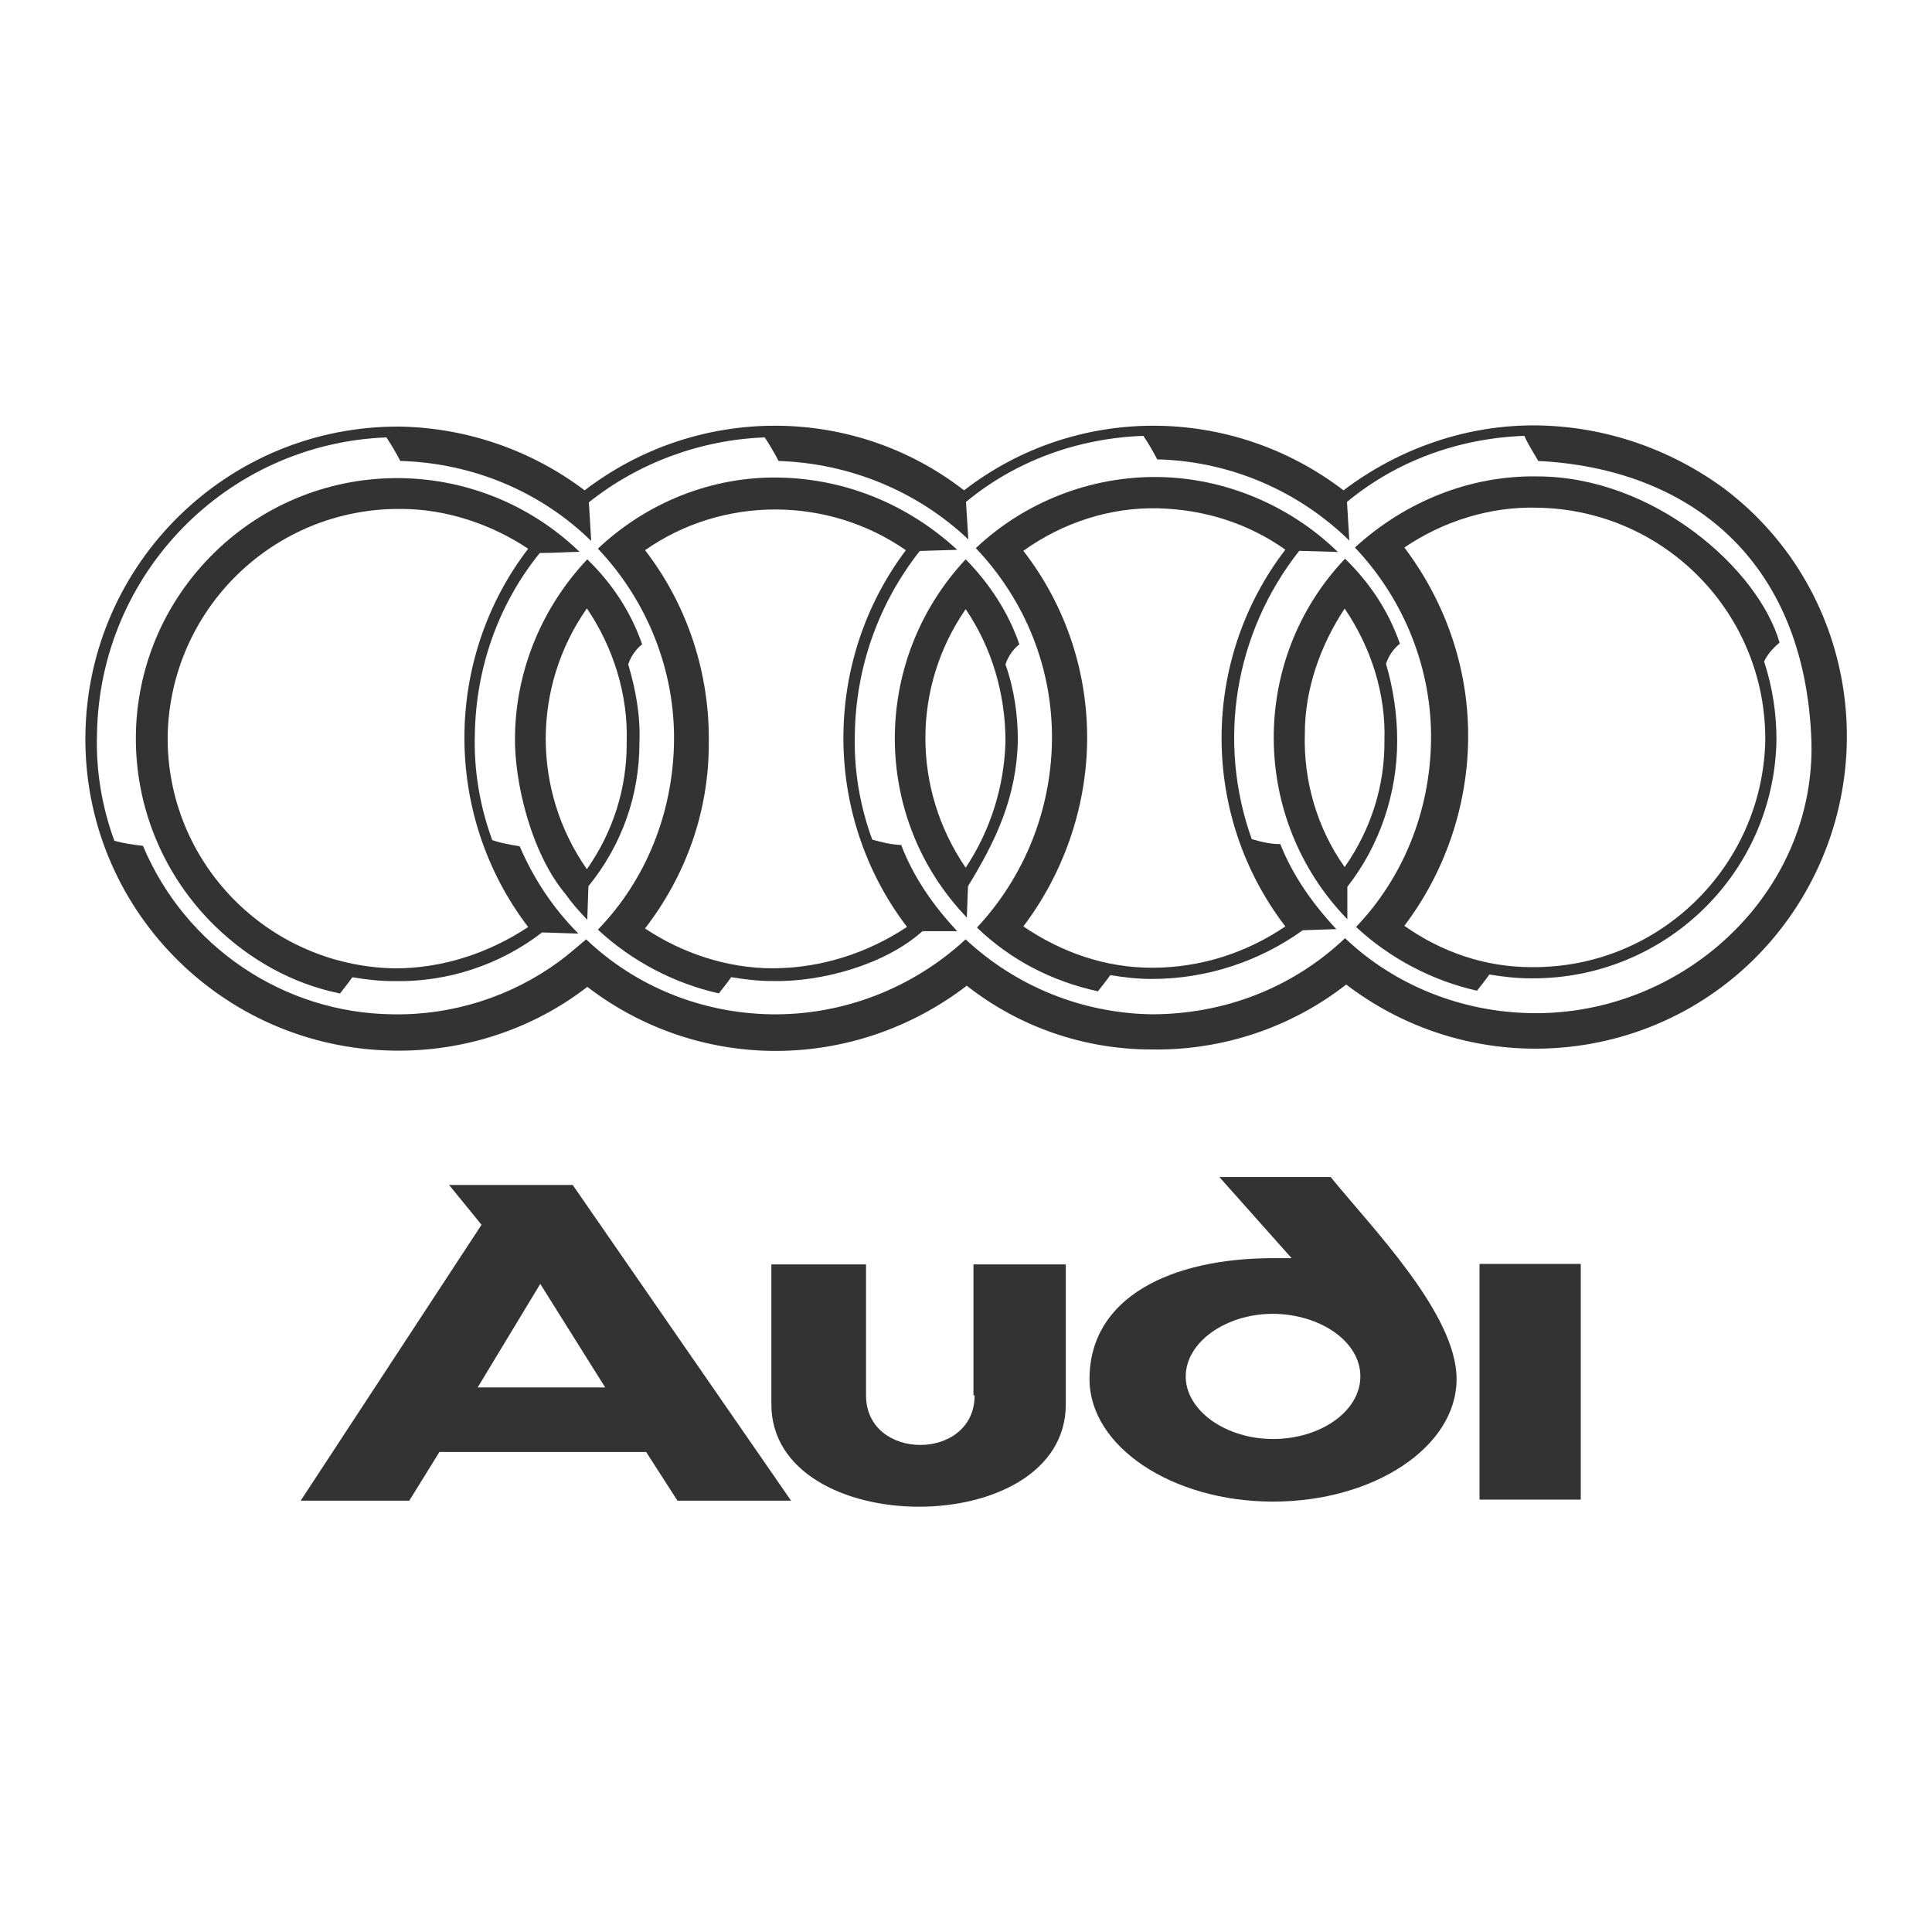
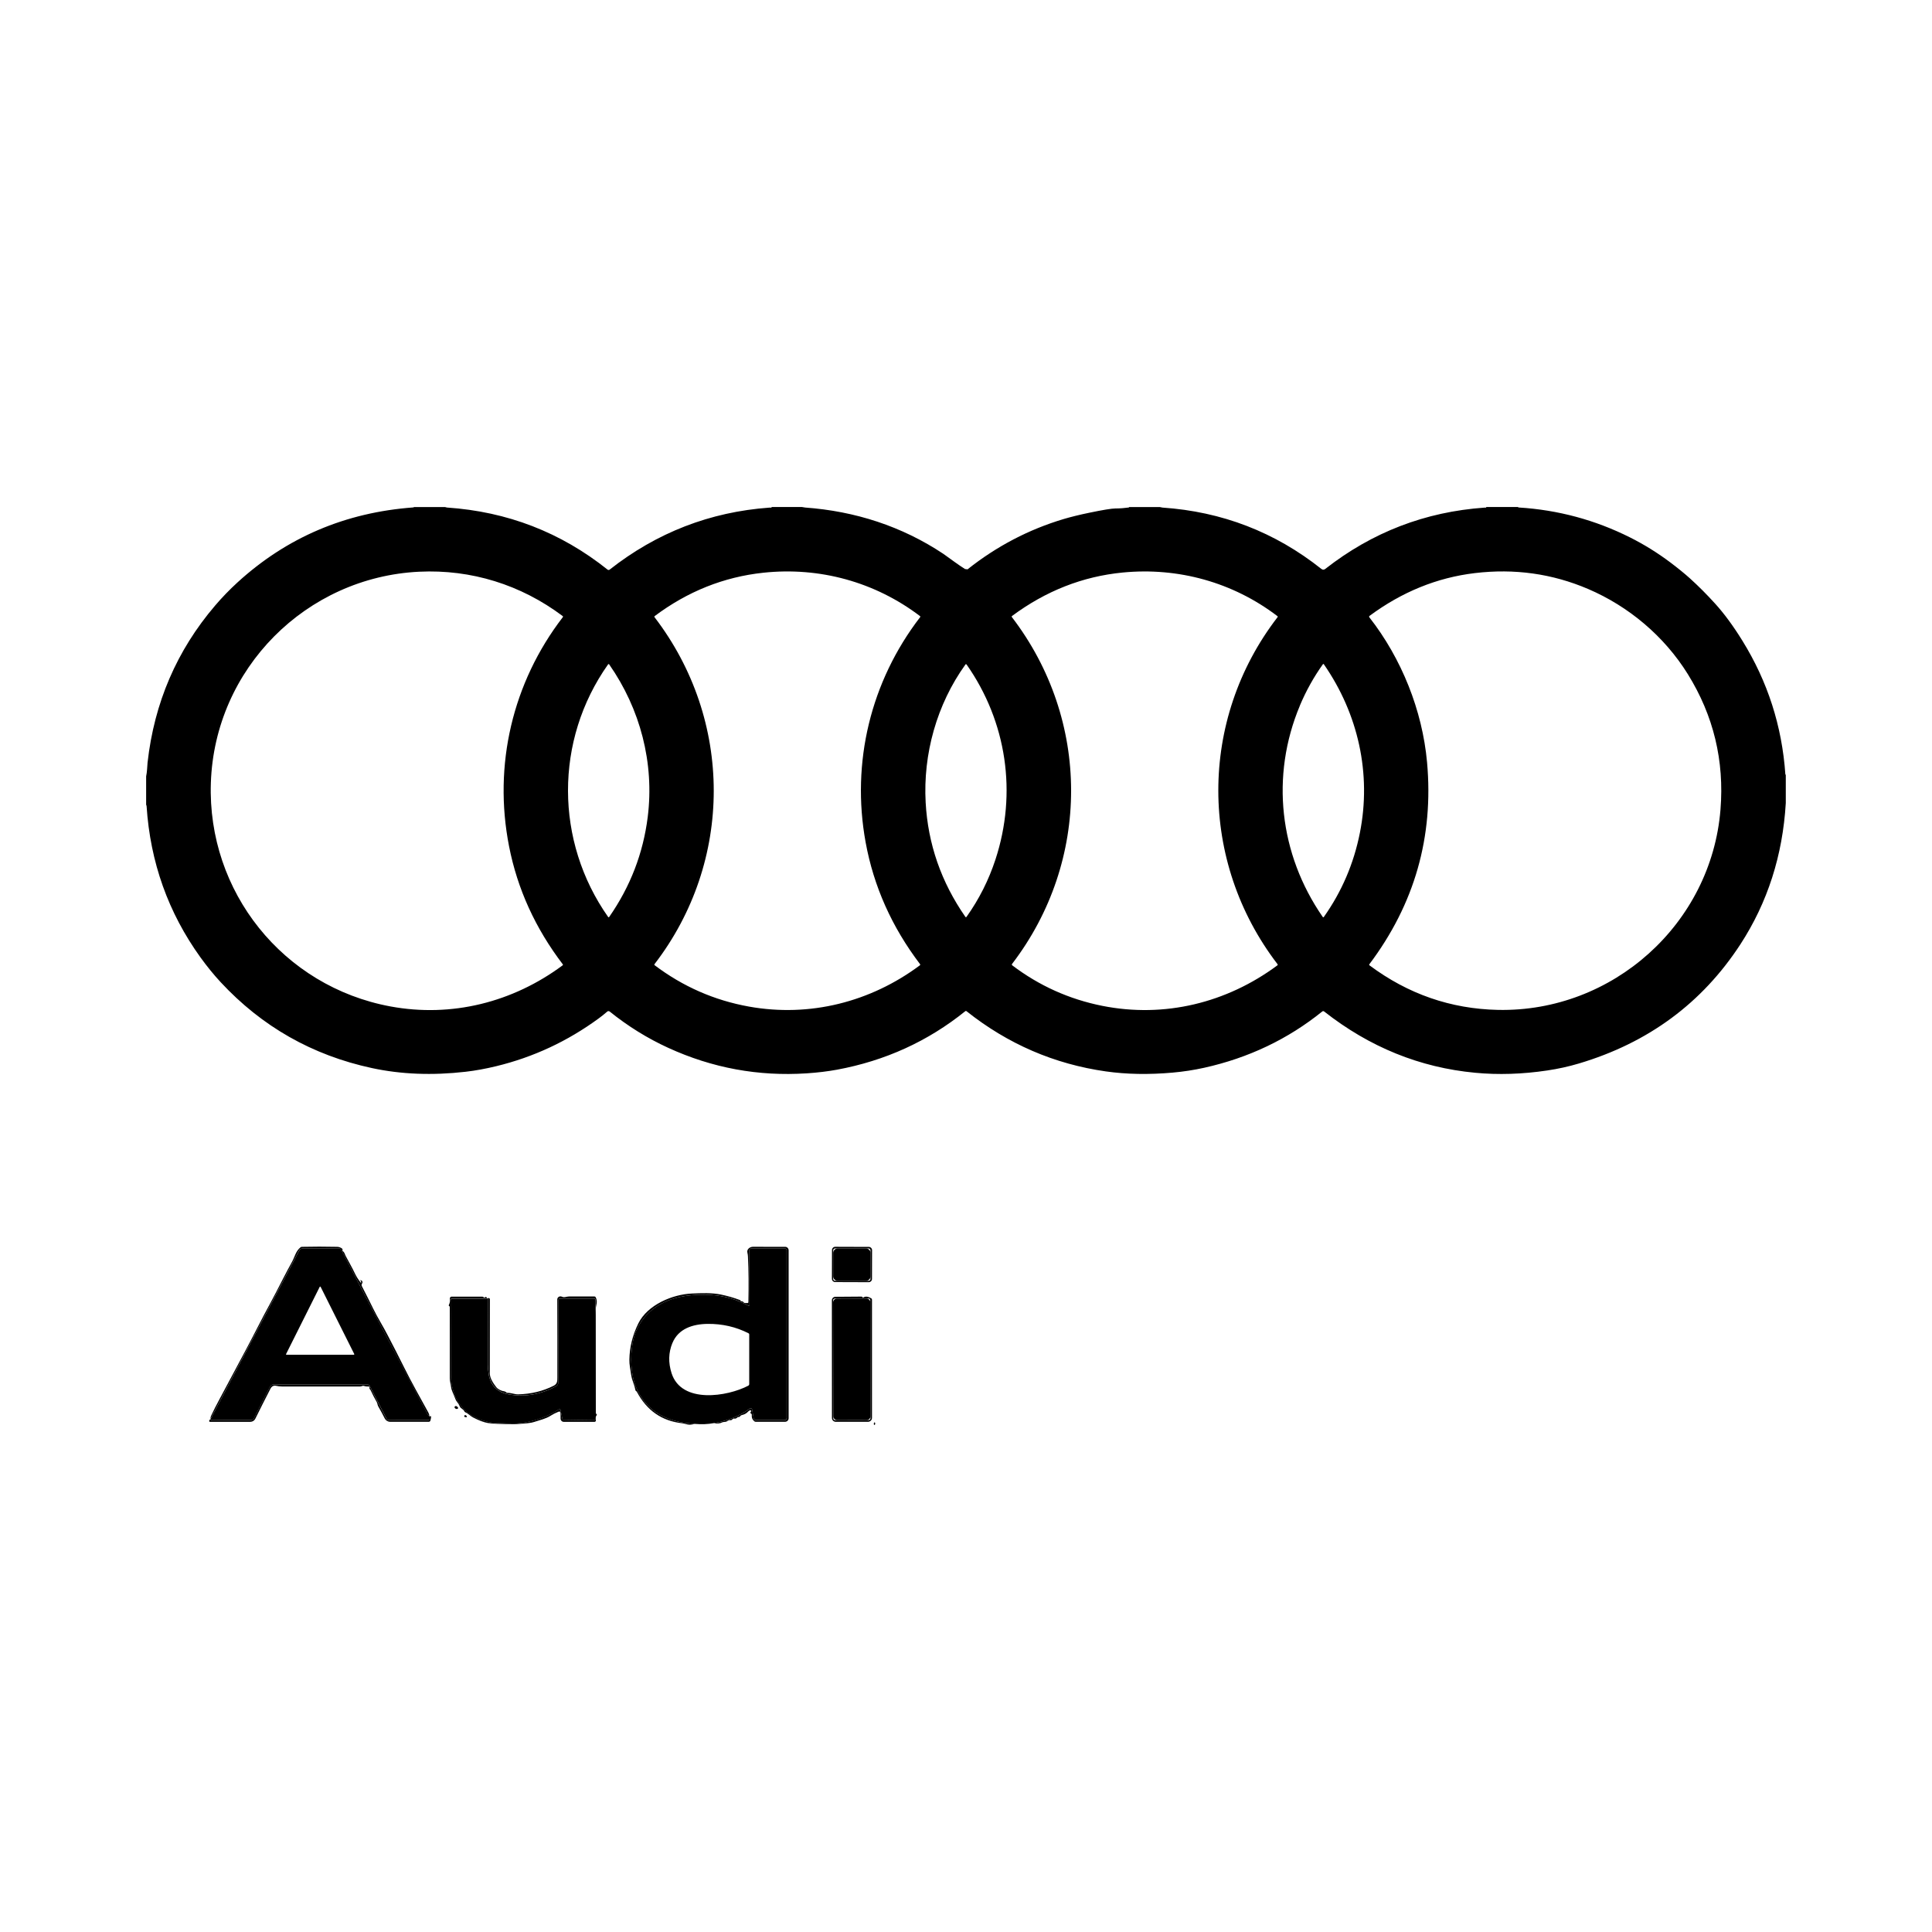
- <svg xmlns="http://www.w3.org/2000/svg" version="1.1" id="Layer_1" x="0px" y="0px" width="500px" height="500px" viewBox="0 0 500 500" style="enable-background:new 0 0 500 500;" xml:space="preserve">
-   <style type="text/css">
- 	.st0{fill:none;}
- 	.st1{opacity:0.8;}
- 	.st2{opacity:0.8;enable-background:new    ;}
- </style>
-   <rect class="st0" width="500" height="500" />
-   <g id="g32615" transform="translate(0 0)">
-     <g id="g2590" transform="translate(80.464 60.212)" class="st1">
-       <path id="path2588" d="M271.6,296c0,9-10.3,16.2-22.6,16.2c-12.3,0-22.6-7.4-22.6-16.2s10.3-16.2,22.6-16.2    C261.3,279.9,271.6,287,271.6,296 M235.1,244.4l18.7,21c-1.6,0-3.2,0-4.8,0c-26.2,0-47.5,10-47.5,31.3c0,17.4,21.3,31.7,47.5,31.7    s47.5-14.2,47.5-31.7c0-16.8-21.6-38.8-32.6-52.3H235.1z" />
-     </g>
-     <g id="g2594" transform="translate(54.928 67.225)" class="st1">
-       <path id="path2592" d="M197.3,293.9c0,17.1-28.1,17.1-28.1,0V260h-24.5v36.2c0,35.2,76.2,35.5,76.2,0V260h-23.9v33.9H197.3z" />
-     </g>
-     <path id="path2596" class="st2" d="M382.9,327.1h26.2v61h-26.2V327.1z" />
-     <g id="g2600" transform="translate(17.221 60.868)" class="st1">
-       <path id="path2598" d="M106.4,298.2l16.2-26.8l16.8,26.8H106.4z M99,245.8l8.4,10.3l-46.8,71.4h28.1l7.8-12.6H150l8.1,12.6h29.4    l-56.5-81.7H99z" />
-     </g>
-     <g id="g2604" transform="translate(0 0)" class="st1">
-       <path id="path2602" d="M396.2,262.2c-17.8-0.3-35.2-7.1-48.1-19.4c-13.6,12.9-31.3,19.7-50.1,19.7c-17.8-0.3-34.9-7.1-48.1-19.4    c-13.6,12.6-31.7,19.7-50.4,19.4c-17.8-0.3-34.9-7.1-47.8-19.4c-2.3,1.9-4.5,3.9-7.1,5.8c-12.3,9-27.5,13.9-43,13.6    C73.5,262.2,48,245.1,37,218.9c-2.6-0.3-4.8-0.6-7.4-1.3c-3.2-8.7-4.8-18.1-4.5-27.5c0.6-41.7,33.6-75.3,74.9-76.9    c1.3,1.9,2.6,4.2,3.6,6.1h0.3c18.4,0.6,35.9,7.8,49.1,20.7l-0.6-10c12.9-10.3,29.1-16.2,45.5-16.8c1.3,1.9,2.6,4.2,3.6,6.1    c18.4,0.6,35.9,7.8,49.1,20.3l-0.6-9.7c12.9-10.7,29.1-16.5,45.9-17.1c1.3,1.9,2.6,4.2,3.6,6.1h0.6c18.4,0.6,35.9,8.1,49.1,21    l-0.6-10c12.9-10.7,29.1-16.5,45.9-17.1c1,2.3,2.3,4.2,3.6,6.5c38.4,1.9,69.1,24.9,70.7,72.7C469.8,231.2,435.6,262.9,396.2,262.2     M398.1,110.1c-18.1-0.3-35.9,5.8-50.4,16.8c-29.1-22.3-69.4-22.3-98.2,0c-28.7-22.3-69.1-22.3-98.2,0    c-13.6-10.3-30.4-16.2-47.8-16.5c-44.3-0.3-80.8,35.2-81.4,79.8s35.2,81.1,79.8,81.7c18.1,0.3,35.9-5.5,50.1-16.5    c29.1,22.3,69.1,22,98.2-0.3c13.6,10.7,30.4,16.5,47.8,16.5c18.1,0.3,35.9-5.5,50.4-16.8c35.5,27.1,86.2,20.3,113.1-15.2    c26.8-35.5,20.3-86.2-15.2-113.1C432.3,116.2,415.5,110.4,398.1,110.1" />
-     </g>
-     <g id="g2608" transform="translate(4.091 4.213)" class="st1">
-       <path id="path2606" d="M98.1,246.4C65.2,245.8,39,219,39.3,186.3c0.6-32.9,27.5-59.1,60.4-58.8c11.6,0,23.3,3.9,32.9,10.3    c-22,28.7-22,69.1,0,97.9C122.3,242.5,110.4,246.4,98.1,246.4 M123.3,213.2c-3.2-8.7-4.8-18.1-4.5-27.5    c0.3-17.1,6.1-33.6,16.8-46.8c3.9,0,8.1-0.3,10.3-0.3c-26.8-25.8-69.4-25.5-95.6,1.3s-25.5,69.4,1.3,95.6c9,8.7,20,14.9,32.3,17.4    c1-1.3,2.3-2.9,3.2-4.2c3.6,0.6,7.1,1,10.7,1c13.9,0.3,27.5-4.2,38.4-12.6l9.4,0.3c-6.5-6.5-11.6-14.2-15.2-22.6    C128.1,214.4,125.9,214.1,123.3,213.2" />
-     </g>
-     <g id="g2612" transform="translate(34.384 10.75)" class="st1">
-       <path id="path2610" d="M117.5,214.2c-14.2-20.3-14.2-47.2,0-67.5c6.8,10,10.7,22.3,10.3,34.6C127.9,193.2,124.3,204.5,117.5,214.2     M128.2,161.2c0.6-1.9,1.9-3.9,3.6-5.2c-2.9-8.4-7.8-15.8-14.2-22c-11.6,12.3-18.4,28.4-18.7,45.5c-0.3,12,4.2,30.7,13.2,41.3    c1.6,2.3,3.6,4.5,5.5,6.5l0.3-8.7c8.7-10.7,13.2-23.6,13.2-37.1C131.4,174.4,130.1,167.6,128.2,161.2" />
-     </g>
-     <g id="g2616" transform="translate(64.815 10.752)" class="st1">
-       <path id="path2614" d="M185.1,213.8c-13.9-20.3-13.9-46.8,0-66.9c6.8,10,10.3,22,10.3,34.2C195.1,192.8,191.5,204.2,185.1,213.8     M195.4,161.2c0.6-1.9,1.9-3.9,3.6-5.2c-2.9-8.4-7.8-15.8-13.9-22c-24.5,26.2-24.5,66.9,0.3,92.7l0.3-8.1    c7.1-11.6,12.6-22.9,12.9-37.8C198.6,174.4,197.7,167.7,195.4,161.2" />
-     </g>
-     <g id="g2620" transform="translate(71.342 4.153)" class="st1">
-       <path id="path2618" d="M226.8,246.3c-12,0-23.3-3.9-33.3-10.7c10.3-13.6,16.2-30.4,16.5-47.5c0.3-18.1-5.5-35.5-16.5-49.7    c10.3-7.4,22.6-11.3,34.9-11c12,0.3,23.3,3.9,32.9,10.7c-22,28.7-22,68.8,0,97.5C251.3,242.4,239.4,246.3,226.8,246.3 M252.6,213    c-9-25.2-4.5-53.3,12.3-74.6l10,0.3c-12.3-12-29.1-19.1-46.2-19.4c-17.8-0.3-34.9,6.5-47.5,18.4c12.9,13.6,20,31.3,19.7,50.1    c-0.3,17.8-7.1,34.9-19.4,48.1c8.7,8.4,19.4,13.9,31.3,16.5c1-1.3,2.3-2.9,3.2-4.2c3.6,0.6,7.1,1,10.7,1    c14.2,0,27.8-4.5,39.1-12.6l8.7-0.3c-6.1-6.5-11.3-13.9-14.5-22C257.4,214.3,254.9,213.7,252.6,213" />
-     </g>
-     <g id="g2624" transform="translate(101.749 4.096)" class="st1">
-       <path id="path2622" d="M294.6,246.2c-12,0-23.3-3.9-32.9-10.7c10.3-13.6,16.2-30.4,16.5-47.8c0.3-18.1-5.5-35.5-16.5-50.1    c10-6.8,22.3-10.7,34.6-10.3c32.9,0.6,59.1,27.5,58.8,60.4C354.3,220.3,327.5,246.5,294.6,246.2 M358.8,162.2    c-5.5-19.1-32.6-43-62.7-43c-17.4-0.3-34.2,6.5-47.2,18.4c12.9,13.6,20,31.7,19.7,50.1c-0.3,18.1-7.1,35.2-19.4,48.1    c8.7,8.1,19.7,13.9,31.3,16.5c1-1.3,2.3-2.9,3.2-4.2c3.6,0.6,7.1,1,10.7,1c34.6,0.3,63-27.1,63.6-61.7c0-6.8-1-13.6-3.2-20.3    C355.6,165.4,356.9,163.8,358.8,162.2" />
-     </g>
-     <g id="g2628" transform="translate(95.193 10.696)" class="st1">
-       <path id="path2626" d="M252.8,213.7c-7.1-10-10.7-22.3-10.3-34.6c0-11.3,3.9-22.6,10.3-32.3c6.8,10,10.7,22,10.3,34.2    C263.2,192.7,259.6,204,252.8,213.7 M263.5,161.1c0.6-1.9,1.9-3.9,3.6-5.2c-2.9-8.4-7.8-15.8-14.2-22    c-24.9,26.2-24.5,67.5,0.6,93.3v-8.4c8.4-10.7,12.9-24.2,12.9-37.8C266.4,174.3,265.4,167.5,263.5,161.1" />
-     </g>
-     <g id="g2632" transform="translate(41.034 4.19)" class="st1">
-       <path id="path2630" d="M158.8,246.4c-11.6,0-23.3-3.9-32.9-10.3c10.7-13.9,16.5-30.4,16.5-47.8c0.3-18.1-5.5-35.9-16.5-50.1    c20.3-14.2,47.5-13.9,67.5,0c-21.6,28.7-21.6,68.8,0.3,97.5C183.4,242.5,171.4,246.4,158.8,246.4 M184.7,213.1    c-3.2-8.7-4.8-18.1-4.5-27.5c0.3-17.1,6.1-33.6,16.8-47.2l9.7-0.3c-12.6-11.6-28.7-18.4-46.2-18.7c-17.4-0.3-34.2,6.5-46.8,18.4    c12.9,13.6,20,31.7,19.7,50.1c-0.3,18.1-7.1,35.5-19.7,48.5c8.7,8.1,19.7,13.9,31.3,16.5c1-1.3,2.3-2.9,3.2-4.2    c3.6,0.6,7.1,1,10.7,1c12.6,0.3,29.1-4.2,38.8-12.9h9c-6.1-6.5-11.3-13.9-14.5-22.3C189.5,214.4,186.9,213.7,184.7,213.1" />
-     </g>
-   </g>
+ <svg xmlns="http://www.w3.org/2000/svg" id="Layer_1" data-name="Layer 1" width="500" height="500" viewBox="0 0 500 500">
+   <rect width="500" height="500" fill="none" />
+   <path id="svg_26" data-name="svg 26" d="M107.14,131.23h8.05l.49.12c15.61,1.06,29.46,6.41,41.56,16.07.16.12.38.13.53,0,12.18-9.58,25.97-14.93,41.36-16.05.1,0,.21,0,.31.01.17.02.26-.03.27-.17h7.81l.84.14c12.9.93,25.06,4.84,35.83,12.02.33.22,1.26.89,2.8,2.02.92.67,1.87,1.31,2.85,1.94-.06-.08.06-.08.37-.01.08.05.16.05.22,0,7.53-5.97,15.82-10.3,24.86-13,1.86-.55,4.08-1.1,6.65-1.63,3.5-.73,5.74-1.09,6.72-1.1,1.17,0,2.33-.09,3.49-.25.02-.04.03-.08.05-.12h7.94l.69.14c15.42,1.05,29.13,6.34,41.13,15.87.34.27.69.27,1.03,0,12.13-9.5,25.87-14.78,41.22-15.86.08,0,.16,0,.23.01.13.02.2-.04.21-.17h8.15s.09.08.27.13c10.14.63,19.73,3.21,28.77,7.74,3.61,1.81,7.07,3.95,10.38,6.43,1.99,1.5,3.71,2.89,5.14,4.18,2.21,2,4.4,4.19,6.56,6.58,2.31,2.55,4.65,5.73,7,9.53,6.56,10.59,10.27,22.13,11.13,34.61l.11.13v7.28c-.8,13.58-4.72,25.76-11.74,36.56-9.91,15.21-23.84,25.5-41.8,30.85-2.65.79-5.38,1.39-8.2,1.81-6.44.96-12.66,1.16-18.65.59-14.33-1.35-27.35-6.64-39.08-15.86-.15-.12-.35-.12-.49,0-8.88,7.16-19.07,12.02-30.57,14.57-2.62.58-5.33,1-8.13,1.25-6.19.55-11.95.45-17.3-.31-13.36-1.9-25.38-7.09-36.06-15.58-.1-.08-.23-.08-.33,0-9.66,7.79-20.73,12.83-33.22,15.14-2.35.43-4.96.75-7.83.94-12.49.82-24.43-1.38-35.82-6.6-5.4-2.47-10.45-5.61-15.16-9.4-.18-.14-.44-.14-.62.01-.73.64-1.47,1.23-2.21,1.77-8.08,5.92-16.93,10.05-26.57,12.38-2.72.66-5.35,1.14-7.88,1.43-8.62.99-16.69.67-24.23-.95-15.44-3.32-28.49-10.74-39.17-22.24-1.79-1.93-3.53-4.07-5.22-6.41-8.34-11.58-12.99-24.62-13.94-39.11-.02-.19-.07-.32-.12-.39v-7.35c.12-.58.2-1.18.24-1.78.07-1.09.11-1.68.13-1.79,1.73-15.47,7.56-29.02,17.49-40.64,1.8-2.11,3.73-4.1,5.77-5.97,12.74-11.65,27.92-18.12,45.52-19.42.03,0,.06-.01.09-.03.02-.02.05-.04.07-.06h0ZM145.6,159.42c-10.77-8.08-23.64-12.11-37.12-11.46-29.24,1.41-52.92,25.07-53.91,54.65-.94,28.16,18.69,52.7,46.46,57.85,15.85,2.94,31.69-1.06,44.59-10.64.08-.05.09-.16.04-.24,0,0,0,0,0,0-7.12-9.34-11.76-19.53-13.92-30.58-4.11-20.98.88-42.33,13.91-59.27.09-.12.07-.22-.04-.31h0ZM238.09,159.44c-11.65-8.84-25.98-12.77-40.54-11.22-10.22,1.09-19.6,4.84-28.13,11.23-.08.06-.1.18-.04.26,0,0,0,0,0,0,20.43,26.64,20.47,63.21,0,89.82-.07.1-.06.18.03.26,7.32,5.53,15.46,9.1,24.41,10.71,15.75,2.83,31.48-1.17,44.22-10.66.13-.1.15-.21.05-.34-7.3-9.62-11.99-20.13-14.07-31.53-3.77-20.63,1.3-41.61,14.11-58.25.07-.09.05-.22-.03-.29,0,0,0,0,0,0h0ZM330.55,159.42c-11.48-8.73-25.63-12.65-40.01-11.25-10.35,1.01-19.89,4.76-28.63,11.25-.09.07-.11.19-.04.28,20.39,26.61,20.48,63.07.05,89.77-.09.11-.06.27.05.36,6.97,5.28,14.73,8.77,23.29,10.48,16.09,3.2,32.18-.74,45.3-10.46.13-.1.15-.21.05-.34-20.35-26.54-20.48-63.18,0-89.76.1-.12.08-.24-.05-.33h0ZM387.67,261.36c29.69.62,55.21-22.24,57.59-51.85,1.02-12.64-1.8-24.32-8.45-35.04-6.09-9.81-15.29-17.54-25.8-22.04-9.29-3.97-19.07-5.34-29.35-4.11-9.76,1.17-18.83,4.86-27.2,11.05-.16.12-.18.26-.05.42,8.31,10.62,13.7,24.07,14.91,37.49,1.74,19.29-3.23,36.7-14.92,52.25-.09.12-.08.22.04.31,9.96,7.43,21.04,11.26,33.23,11.52h0ZM157.35,171.97c-13.87,19.62-13.74,45.77.02,65.32.1.14.2.14.3,0,5.46-7.85,8.78-16.46,9.96-25.85,1.75-14-1.94-27.98-9.95-39.46-.11-.16-.22-.16-.33,0ZM249.85,171.98c-7.45,10.36-10.98,23.22-10.29,35.71.59,10.71,4.01,20.57,10.26,29.57.11.16.22.16.33,0,3.24-4.55,5.73-9.5,7.48-14.84,5.63-17.17,2.92-35.62-7.48-50.45-.06-.08-.18-.11-.26-.05-.02.01-.03.03-.04.04h0ZM336.42,182.59c-7.65,18.22-5.34,38.47,5.89,54.7.1.15.21.15.31,0,4.63-6.54,7.73-13.78,9.31-21.72,3.06-15.34-.44-30.85-9.3-43.63-.1-.14-.19-.14-.29,0-2.36,3.31-4.33,6.86-5.93,10.65h0Z" />
+   <path id="svg_40" data-name="svg 40" d="M111.14,366.54c-.2-.11-.38-.31-.53-.59-7.52-14.15-14.96-28.32-22.32-42.51-.12-.23-.35-.37-.61-.37l-9.28.02c-.46,0-.8.2-1.01.61l-22.91,43.53c-.02-.27.02-.53.13-.78.59-1.27,1.33-2.73,2.22-4.38,2.26-4.21,4.5-8.4,6.71-12.57,1.19-2.24,2.28-4.34,3.28-6.3,1.02-1.99,2.04-3.93,3.07-5.81,1.07-1.96,2.11-4.03,3.2-6.15.83-1.62,1.65-3.16,2.47-4.65.74-1.33.97-2.8,2.22-3.79.09-.07.2-.11.32-.12,2.97-.07,6.02-.07,9.16,0,.45.01.86.15,1.23.42.1.07.15.16.16.28,0,.06,0,.12-.02.18-.03.1.01.21.1.26.43.24.49.76.71,1.18.8,1.54,1.7,3.05,2.44,4.63.34.73.82,1.48,1.43,2.26.12.15.17.13.17-.06,0-.15-.07-.27-.17-.38-.13-.13-.11-.17.07-.13.19.05.32.15.39.32.07.16.05.35-.05.49-.17.24-.19.49-.06.75.98,1.89,1.96,3.83,2.94,5.83.58,1.17,1.21,2.34,1.88,3.49.66,1.13,1.29,2.28,1.9,3.45,1.4,2.67,2.79,5.4,4.18,8.19,1.01,2.02,2.03,3.98,3.08,5.88,1.06,1.94,2.13,3.89,3.22,5.85.16.28.25.6.28.96h0Z" />
+   <path id="svg_41" data-name="svg 41" d="M184.75,368.3c3.58-.58,6.71-1.85,9.38-3.81.14-.1.34-.07.44.07.03.04.05.08.06.13l.45,2.46c.04.23.25.4.49.4h7.49c.29,0,.52-.24.52-.54h0v-43.47c0-.25-.19-.45-.44-.46,0,0,0,0,0,0h-8.67c-.32,0-.57.26-.57.57h0l.08,14.06c0,.12-.09.21-.21.21-.03,0-.07,0-.1-.02-2.98-1.61-6.14-2.53-9.48-2.76-3.38-.24-6.5.02-9.35.79-5.79,1.55-10.12,5.82-11.13,11.76-.62,3.59-.47,7.97.9,11.3,2,4.86,5.78,7.87,11.33,9.02,1.03.21,2.31.38,3.84.49-.41.14-.82.21-1.24.21-.34,0-.68-.05-1.04-.16-.32-.1-.66-.17-1.02-.22-5.22-.6-9.11-3.31-11.67-8.15-.03-.06-.08-.1-.14-.13-.12-.06-.2-.15-.22-.28-.14-.7-.34-1.39-.6-2.07-.25-.63-.42-1.28-.52-1.94-.1-.66-.2-1.31-.3-1.95-.11-.65-.16-1.3-.15-1.93.05-3.2.82-6.32,2.31-9.36,2.38-4.85,8.84-7.54,13.88-7.76,2.46-.1,5.13-.23,7.56.28,1.67.35,3.27.81,4.82,1.39.07.03.13.08.17.15.03.05.07.09.12.13.06.04.13.07.2.07.21,0,.37.08.49.25.08.11.2.17.33.18l.65.02c.18,0,.27-.08.27-.25.09-4.23.06-8.16-.11-11.79-.02-.35-.06-.69-.14-.99-.23-.88.62-1.53,1.43-1.53,2.74-.01,5.52,0,8.35.01.49,0,.89.41.89.91v43.44c0,.51-.41.93-.93.93h-7.59c-.14,0-.27-.05-.37-.14-.5-.41-.71-.95-.65-1.62.02-.18-.05-.31-.2-.38-.16-.07-.2-.19-.11-.34l.11-.18c.09-.16.05-.26-.12-.3-.07-.02-.16,0-.24.03-.13.06-.25.14-.35.25-.44.49-.99.8-1.64.93-.2.04-.35.14-.46.31-.09.13-.21.2-.37.19-.17,0-.31.05-.42.17-.19.21-.44.3-.73.25-.19-.03-.34.02-.46.17-.18.21-.4.29-.67.24-.19-.03-.37.02-.52.14-.28.22-.62.33-1.03.33-.16,0-.31.04-.46.11-.6.3-1.3.36-2.11.18h0Z" />
+   <path id="svg_42" data-name="svg 42" d="M225.67,330.99c0,.46-.38.84-.84.84,0,0,0,0,0,0l-8.69-.03c-.46,0-.84-.38-.84-.84l.02-7.45c0-.46.38-.84.84-.84,0,0,0,0,0,0l8.69.03c.46,0,.84.38.84.84l-.02,7.45ZM225.28,323.58c0-.27-.22-.49-.49-.49h-8.67c-.27,0-.49.22-.49.49h0v7.41c0,.27.22.49.49.49h8.67c.27,0,.49-.22.49-.49h0v-7.41h0Z" />
+   <path id="svg_43" data-name="svg 43" d="M111.14,366.54s.05.03.08.04c.08.62-.03.93-.33.93-3.39,0-6.79,0-10.19.02-.29,0-.56-.16-.69-.42l-4.34-8.45c-.11-.21-.33-.35-.57-.35h-24.31c-.38,0-.73.21-.9.55l-4.16,8.2c-.14.28-.43.46-.75.45-3.36-.03-6.75-.02-10.17.03-.09,0-.17-.02-.23-.05-.13-.08-.16-.17-.08-.26l22.91-43.53c.22-.41.55-.61,1.01-.61l9.28-.02c.25,0,.49.14.61.37,7.36,14.19,14.81,28.36,22.32,42.51.15.29.33.48.53.59h0ZM74.03,350.42c-.03.07,0,.15.06.18.02,0,.04.01.06.01h17.41c.07,0,.13-.06.13-.13,0-.02,0-.04-.01-.06l-8.7-17.38c-.03-.07-.11-.1-.18-.06-.03.01-.05.04-.06.06,0,0-8.7,17.38-8.7,17.38Z" />
+   <path id="svg_44" data-name="svg 44" d="M184.75,368.3c-1.53.29-3.19.36-4.98.2-1.53-.11-2.81-.27-3.84-.49-5.55-1.15-9.32-4.16-11.33-9.02-1.37-3.33-1.52-7.71-.9-11.3,1.01-5.94,5.35-10.22,11.13-11.76,2.85-.76,5.96-1.02,9.35-.79,3.34.24,6.49,1.16,9.48,2.76.1.06.23.02.29-.09.02-.03.02-.06.02-.1l-.08-14.06c0-.32.26-.57.57-.57h8.67c.25,0,.45.2.45.45,0,0,0,0,0,0v43.47c0,.29-.24.53-.53.53h-7.49c-.24,0-.44-.16-.49-.39l-.45-2.46c-.03-.17-.2-.28-.37-.25-.05,0-.09.03-.13.06-2.67,1.96-5.8,3.23-9.38,3.81h0ZM174.01,347.58c-1.01,2.48-1.08,5.07-.21,7.79,2.56,8.03,14.51,6.06,19.84,3.25.16-.08.26-.25.26-.43v-12.85c0-.12-.06-.23-.17-.28-3.26-1.67-6.8-2.48-10.61-2.44-3.84.05-7.58,1.24-9.1,4.96h0Z" />
+   <rect id="svg_45" data-name="svg 45" x="215.63" y="323.09" width="9.66" height="8.4" rx="1.19" ry="1.19" />
+   <path id="svg_47" data-name="svg 47" d="M126.05,336.04h-9c-.24,0-.43.2-.43.44h0c0,6.05.02,12.38.05,18.98.02,4.26,1.62,8.54,5.33,10.78,2.16,1.3,4.5,1.99,7,2.05,1,.02,1.97.06,2.91.09,1.11.04,2.13,0,3.06-.13,3.6-.49,6.84-1.68,9.72-3.55.11-.07.26-.04.34.07.02.03.03.06.04.09l.52,2.47c.03.13.14.22.27.22,2.54-.08,5.08-.08,7.62-.01.32,0,.56-.09.71-.29.04.19.04.37-.01.52-.04.12-.15.2-.28.2h-8c-.45,0-.81-.37-.82-.82l-.02-1.42c0-.39-.18-.51-.54-.37-.75.3-1.42.64-2.01,1.02-1.25.81-2.72,1.11-4.1,1.57-1.24.42-2.49.42-3.78.54-.54.05-1.07.07-1.58.07-3.48,0-5.76-.1-6.83-.29-1.04-.19-2.3-.66-3.78-1.43-.74-.39-1.21-.99-1.98-1.32-.13-.06-.23-.15-.29-.28-.29-.64-.94-.65-1.21-1.33-.14-.37-.36-.71-.64-1.05-.21-.24-.36-.51-.47-.81-.21-.56-.44-1.13-.7-1.71-.22-.48-.36-.96-.42-1.45-.09-.74-.33-1.43-.33-2.19,0-6.42,0-12.55,0-18.38,0-.12-.04-.23-.12-.32-.03-.03-.06-.05-.1-.07-.06-.02-.07-.06-.05-.12.29-.57.38-1.13.3-1.7-.04-.26.13-.5.39-.54.03,0,.05,0,.08,0h7.9c.16,0,.29.06.39.18.11.14.22.14.34,0,.12-.13.24-.14.36-.02.08.07.13.17.17.29h0Z" />
+   <path id="svg_48" data-name="svg 48" d="M154.2,340.56l-.06-4.09c0-.23-.19-.42-.42-.42h-8.74c-.26,0-.47.21-.47.47,0,0,0,0,0,0,.02,7.1.02,14.18,0,21.24,0,.44-.2.76-.6.98-3.84,2.09-7.84,2.81-12.01,2.15-3.05-.48-4.96-2.31-5.41-5.26-.14-.94-.22-1.75-.22-2.43-.02-5.75-.02-11.5-.02-17.24.1-.04.21-.04.34,0,.12.04.18.13.19.26,0,6.26,0,12.66-.02,19.18,0,1.3.92,2.61,1.65,3.57.43.56,1.32,1.01,2.11,1.11.19.03.35.11.48.25.09.1.21.14.34.14.94-.03,1.8.4,2.76.38,3.34-.07,6.4-.81,9.19-2.22.96-.49.95-1.21.95-2.17.02-6.73,0-13.44-.02-20.14,0-.45.36-.82.82-.82.13,0,.27.03.39.09.59.31,1.23-.07,1.87-.07,2.17,0,4.34,0,6.53,0,.15,0,.26.07.33.2.32.59.37,1.29.16,2.09-.16.6-.2,1.5-.14,2.72h0Z" />
+   <path id="svg_49" data-name="svg 49" d="M223.32,335.89c.53-.46,1.25-.42,2.15.12.14.08.2.2.2.36v30.56c0,.57-.46,1.03-1.03,1.03h-8.35c-.54,0-.98-.44-.98-.97h0s-.02-30.47-.02-30.47c0-.5.4-.91.91-.91l6.7-.05c.12,0,.22.04.3.11.07.06.09.13.08.21,0,0,0,.02,0,.02,0,0,.02,0,.02,0h0ZM225.23,336.47c0-.23-.19-.42-.42-.42,0,0,0,0,0,0l-8.78.02c-.23,0-.42.19-.42.42l.05,30.62c0,.23.19.42.42.42,0,0,0,0,0,0l8.78-.02c.23,0,.42-.19.42-.42l-.05-30.62h0Z" />
+   <path id="svg_50" data-name="svg 50" d="M126.05,336.04c.06-.02.12-.04.18-.06,0,5.74,0,11.49.02,17.24,0,.68.07,1.49.22,2.43.45,2.95,2.36,4.78,5.41,5.26,4.16.66,8.17-.06,12.01-2.15.4-.22.6-.54.6-.98.02-7.07.02-14.15,0-21.24,0-.26.21-.47.47-.47,0,0,0,0,0,0h8.74c.23,0,.42.18.42.42l.06,4.09.02,25.06c0,.13.05.23.15.31.04.03.08.07.1.11.03.05.03.09,0,.14-.24.28-.33.63-.27,1.07-.16.2-.39.3-.71.29-2.54-.07-5.07-.07-7.62.01-.13,0-.25-.09-.27-.22l-.52-2.47c-.02-.13-.15-.22-.29-.19-.03,0-.06.02-.09.04-2.88,1.87-6.11,3.06-9.72,3.55-.93.13-1.95.17-3.06.13-.94-.04-1.91-.07-2.91-.09-2.51-.07-4.84-.75-7-2.05-3.72-2.24-5.32-6.52-5.33-10.78-.03-6.61-.04-12.93-.05-18.98,0-.24.19-.43.43-.43h9s0,0,0,0Z" />
+   <rect id="svg_51" data-name="svg 51" x="215.63" y="336.05" width="9.63" height="31.47" rx="1.02" ry="1.02" transform="translate(-.61 .39) rotate(-.1)" />
+   <path id="svg_53" data-name="svg 53" d="M111.22,366.58c.39-.3.45.06.17,1.06-.05.19-.22.32-.42.32h-9.99c-.6,0-1.14-.34-1.41-.87-.51-1.03-1.07-2.06-1.66-3.08-.24-.41-.2-.8-.43-1.2-.55-.95-1.06-1.93-1.51-2.92-.06-.13-.14-.25-.24-.35-.11-.11-.15-.25-.11-.39.06-.22-.03-.32-.25-.32-.39,0-.69,0-1.07-.13-.21-.08-.44-.07-.67.03-.13.06-.27.09-.42.09-6.56.01-13.32.01-20.27,0-.48,0-.97-.06-1.47-.17-.65-.15-1.16.11-1.5.79-1.34,2.6-2.64,5.18-3.9,7.73-.24.49-.74.8-1.29.8h-10.42c-.16,0-.24-.08-.22-.25.02-.15.13-.32.34-.49-.08.09-.05.18.08.26.06.04.14.05.23.05,3.42-.05,6.81-.06,10.17-.03.32,0,.61-.17.75-.45l4.16-8.2c.17-.34.52-.55.9-.55h24.31c.24,0,.46.14.57.35l4.34,8.45c.13.26.4.42.69.42,3.4-.02,6.8-.03,10.19-.02.3,0,.41-.31.33-.93h0Z" />
+   <path id="svg_54" data-name="svg 54" d="M117.69,364.36c-.09-.12-.07-.29.05-.39.22-.18.47-.1.76.25.09.1.07.25-.03.34-.03.02-.06.04-.09.05-.28.08-.51,0-.69-.25Z" />
+   <path id="svg_55" data-name="svg 55" d="M120.33,366.25c.17-.04.31.04.44.23.12.19.07.29-.15.29-.11,0-.21-.02-.31-.05-.13-.04-.2-.18-.16-.31.03-.08.1-.15.18-.17Z" />
+   <path id="svg_56" data-name="svg 56" d="M226.2,368.21c.02-.07.09-.11.16-.09.03,0,.06.03.08.06.08.15.09.3,0,.47s-.17.17-.27.02c-.04-.06-.04-.21.02-.45h0Z" />
</svg>
